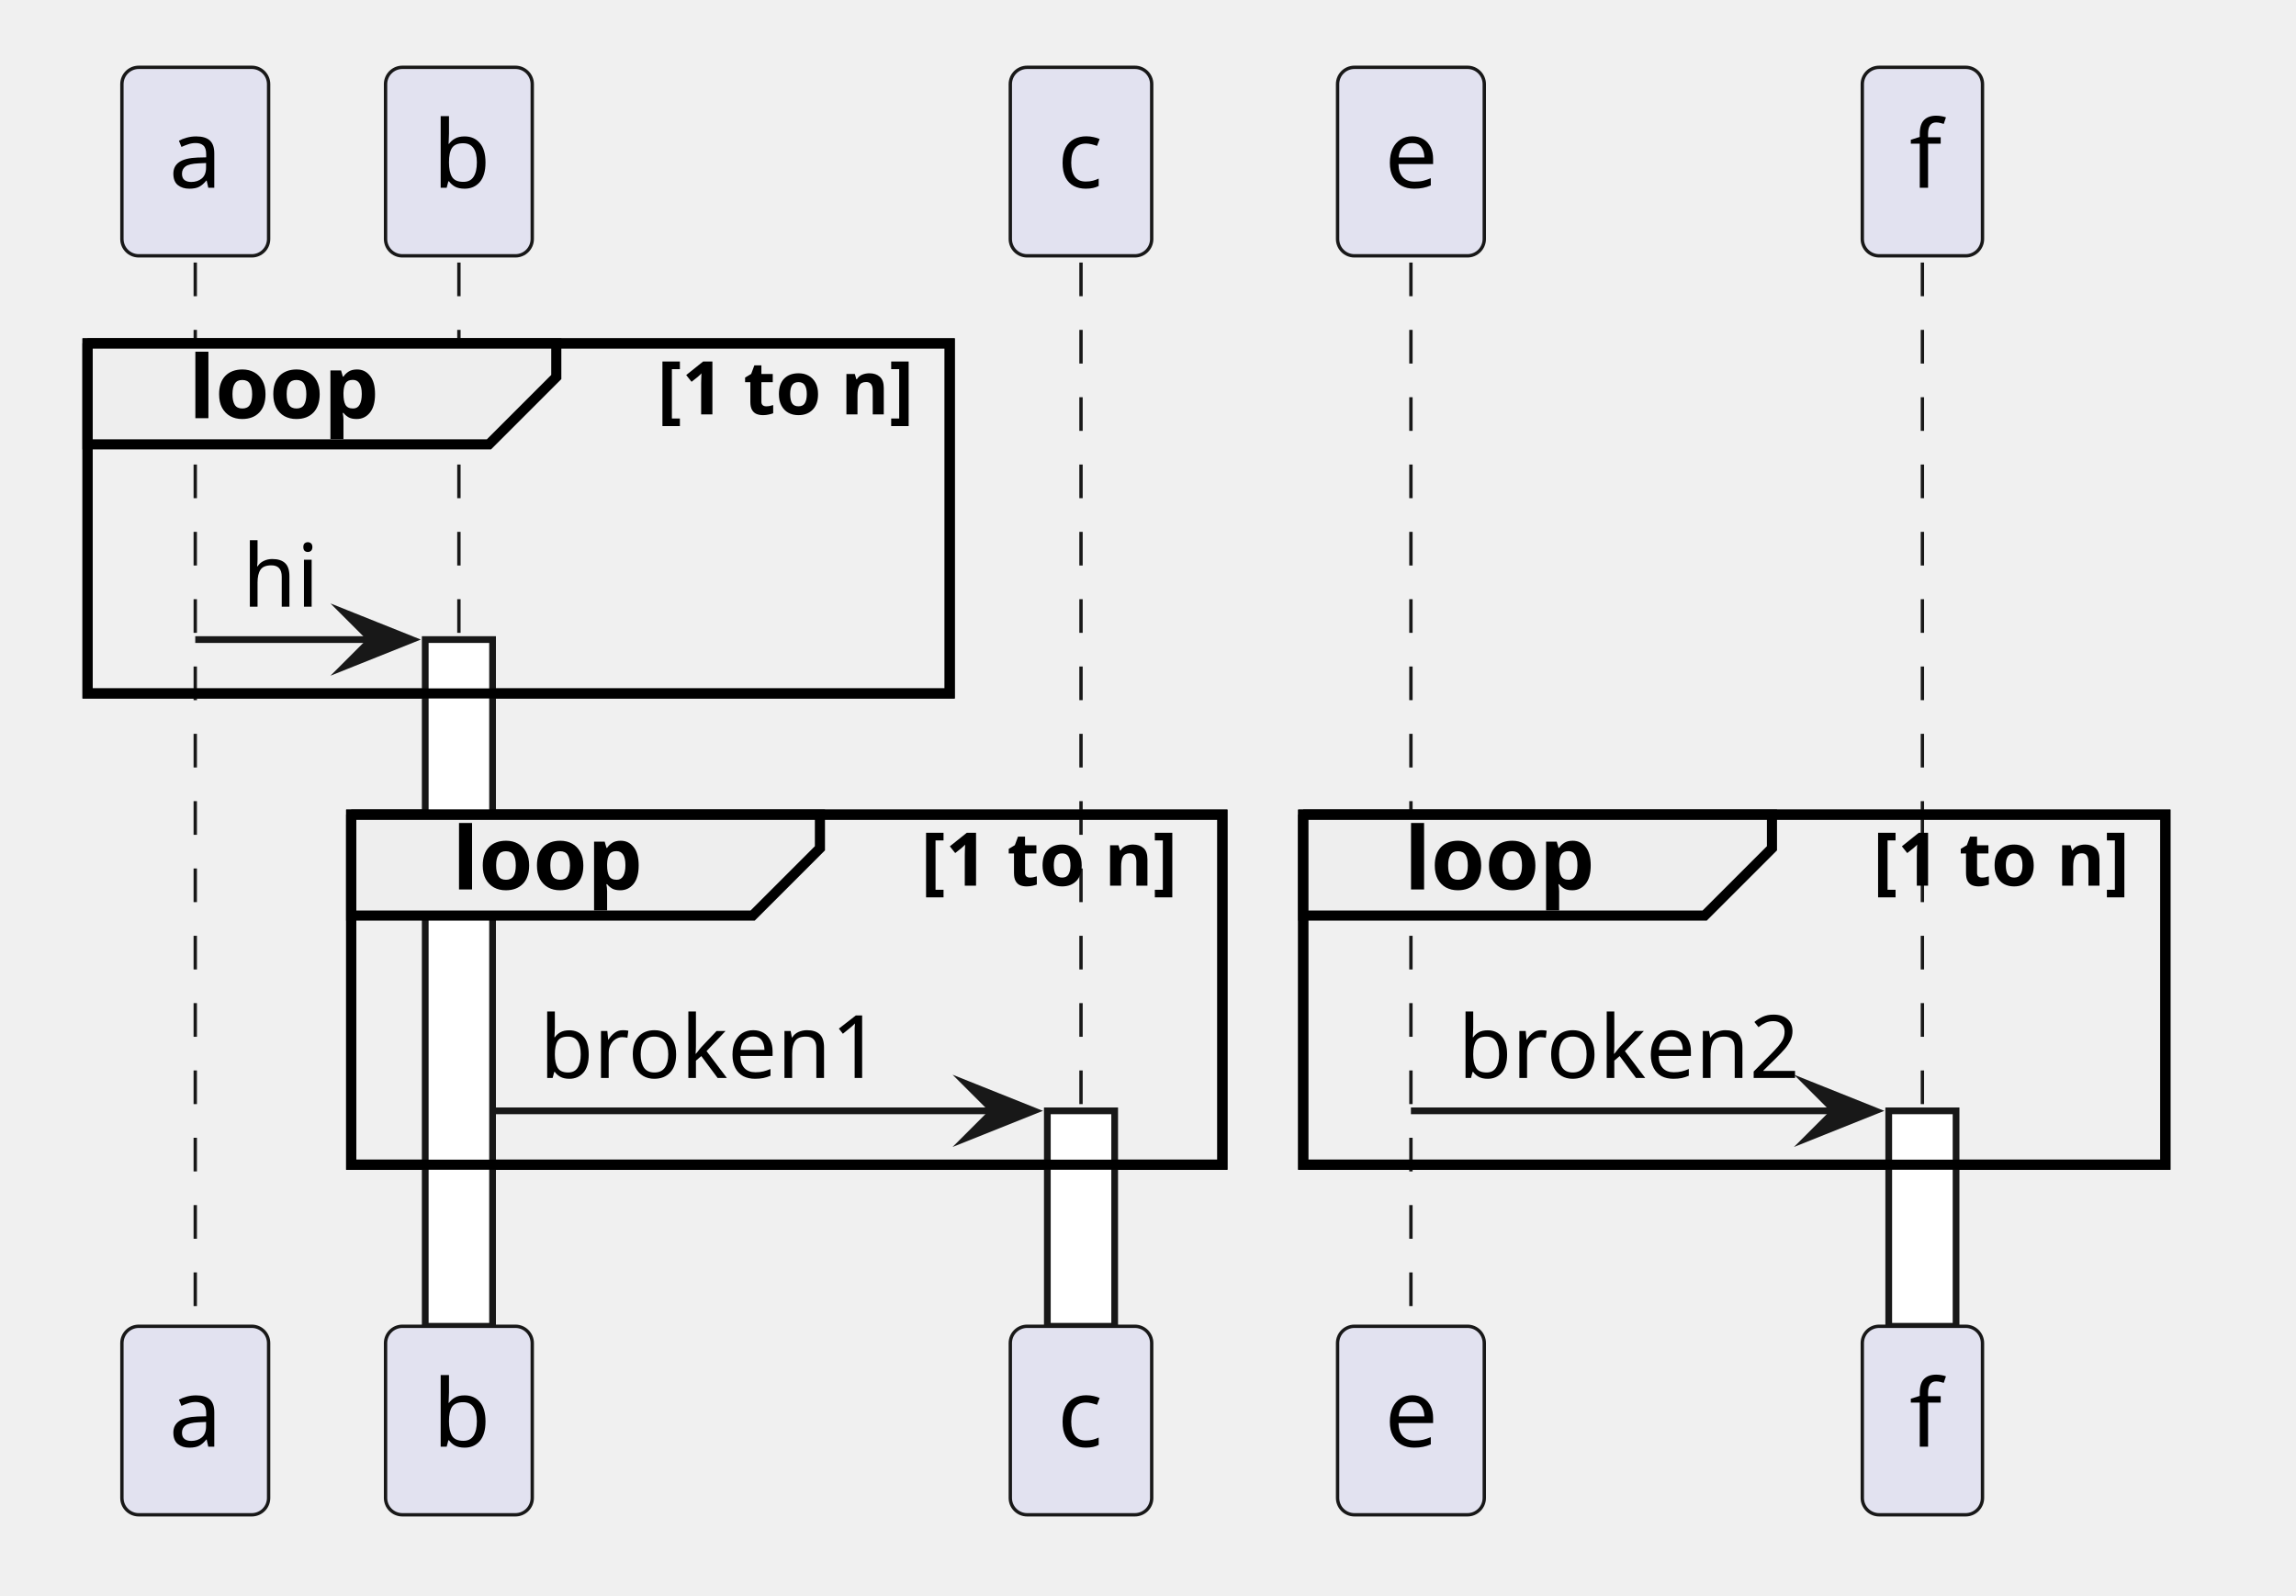
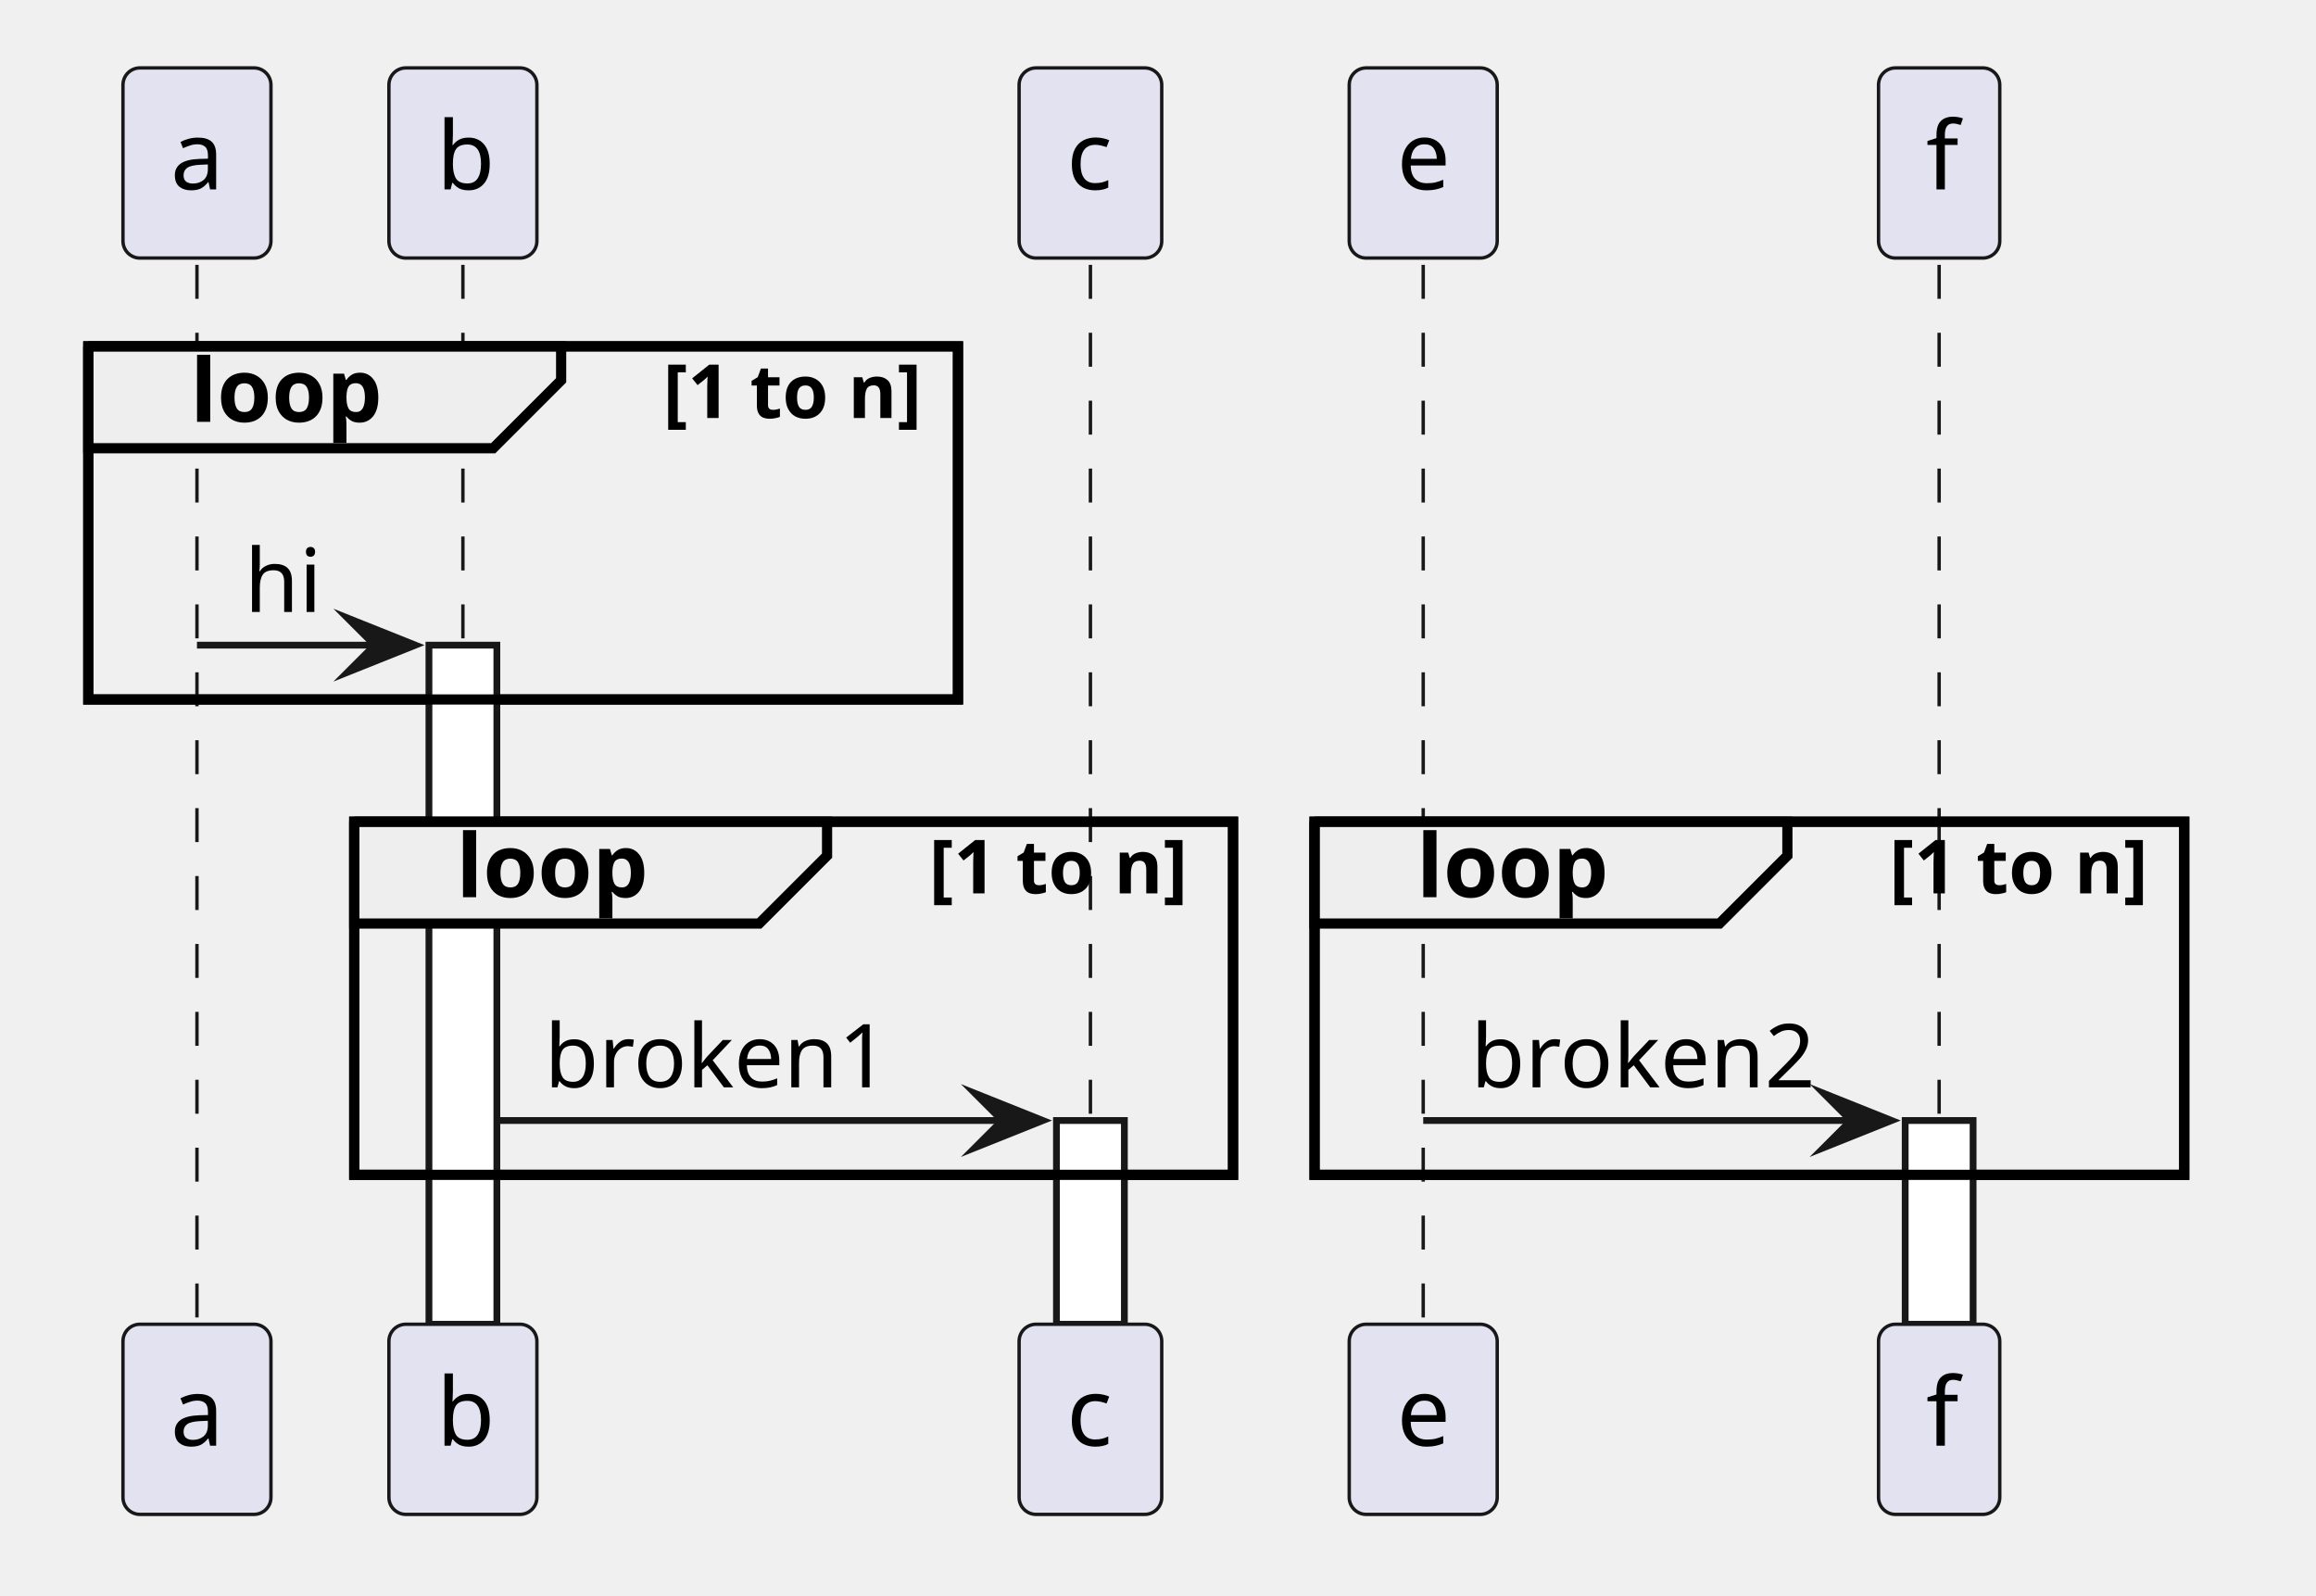
- <svg xmlns="http://www.w3.org/2000/svg" version="1.1" data-diagram-type="SEQUENCE" style="width:341px;height:237px;background:#FFFFFF;" width="341px" height="237px" viewBox="0 0 341 237" zoomAndPan="magnify" preserveAspectRatio="none" contentStyleType="text/css">
+ <svg xmlns="http://www.w3.org/2000/svg" version="1.1" data-diagram-type="SEQUENCE" style="width:341px;height:235px;background:#FFFFFF;" width="341px" height="235px" viewBox="0 0 341 235" zoomAndPan="magnify" preserveAspectRatio="none" contentStyleType="text/css">
  <defs />
  <g font-family="sans-serif" lengthAdjust="spacing">
    <rect x="13" y="51" width="128.05" height="52" fill="none" style="stroke:#000;stroke-width:1.5;" />
    <rect x="52.156" y="121" width="129.394" height="52" fill="none" style="stroke:#000;stroke-width:1.5;" />
    <rect x="193.55" y="121" width="128.05" height="52" fill="none" style="stroke:#000;stroke-width:1.5;" />
    <g>
-       <rect x="25.5" y="39" width="8" height="158" fill="#000" fill-opacity="0" />
-       <line x1="29" y1="39" x2="29" y2="197" style="stroke:#181818;stroke-width:0.5;stroke-dasharray:5,5;" />
+       <rect x="25.5" y="39" width="8" height="156" fill="#000" fill-opacity="0" />
+       <line x1="29" y1="39" x2="29" y2="195" style="stroke:#181818;stroke-width:0.5;stroke-dasharray:5,5;" />
    </g>
    <g>
-       <rect x="64.656" y="39" width="8" height="158" fill="#000" fill-opacity="0" />
-       <line x1="68.156" y1="39" x2="68.156" y2="197" style="stroke:#181818;stroke-width:0.5;stroke-dasharray:5,5;" />
+       <rect x="64.656" y="39" width="8" height="156" fill="#000" fill-opacity="0" />
+       <line x1="68.156" y1="39" x2="68.156" y2="195" style="stroke:#181818;stroke-width:0.5;stroke-dasharray:5,5;" />
    </g>
    <g>
-       <rect x="63.156" y="95" width="10" height="102" fill="#FFF" style="stroke:#181818;stroke-width:1;" />
+       <rect x="63.156" y="95" width="10" height="100" fill="#FFF" style="stroke:#181818;stroke-width:1;" />
    </g>
    <g>
-       <rect x="157.05" y="39" width="8" height="158" fill="#000" fill-opacity="0" />
-       <line x1="160.55" y1="39" x2="160.55" y2="197" style="stroke:#181818;stroke-width:0.5;stroke-dasharray:5,5;" />
+       <rect x="157.05" y="39" width="8" height="156" fill="#000" fill-opacity="0" />
+       <line x1="160.55" y1="39" x2="160.55" y2="195" style="stroke:#181818;stroke-width:0.5;stroke-dasharray:5,5;" />
    </g>
    <g>
-       <rect x="155.55" y="165" width="10" height="32" fill="#FFF" style="stroke:#181818;stroke-width:1;" />
+       <rect x="155.55" y="165" width="10" height="30" fill="#FFF" style="stroke:#181818;stroke-width:1;" />
    </g>
    <g>
-       <rect x="206.05" y="39" width="8" height="158" fill="#000" fill-opacity="0" />
-       <line x1="209.55" y1="39" x2="209.55" y2="197" style="stroke:#181818;stroke-width:0.5;stroke-dasharray:5,5;" />
+       <rect x="206.05" y="39" width="8" height="156" fill="#000" fill-opacity="0" />
+       <line x1="209.55" y1="39" x2="209.55" y2="195" style="stroke:#181818;stroke-width:0.5;stroke-dasharray:5,5;" />
    </g>
    <g>
-       <rect x="282.013" y="39" width="8" height="158" fill="#000" fill-opacity="0" />
-       <line x1="285.513" y1="39" x2="285.513" y2="197" style="stroke:#181818;stroke-width:0.5;stroke-dasharray:5,5;" />
+       <rect x="282.013" y="39" width="8" height="156" fill="#000" fill-opacity="0" />
+       <line x1="285.513" y1="39" x2="285.513" y2="195" style="stroke:#181818;stroke-width:0.5;stroke-dasharray:5,5;" />
    </g>
    <g>
-       <rect x="280.513" y="165" width="10" height="32" fill="#FFF" style="stroke:#181818;stroke-width:1;" />
+       <rect x="280.513" y="165" width="10" height="30" fill="#FFF" style="stroke:#181818;stroke-width:1;" />
    </g>
    <rect x="18.106" y="10" width="21.788" height="28" fill="#E2E2F0" rx="2.5" ry="2.5" style="stroke:#181818;stroke-width:0.5;" />
    <text x="25.106" y="27.889" fill="#000" font-size="14">a</text>
-     <rect x="57.262" y="10" width="21.788" height="28" fill="#E2E2F0" rx="2.5" ry="2.5" style="stroke:#181818;stroke-width:0.5;" />
-     <text x="64.262" y="27.889" fill="#000" font-size="14">b</text>
+     <rect x="57.263" y="10" width="21.788" height="28" fill="#E2E2F0" rx="2.5" ry="2.5" style="stroke:#181818;stroke-width:0.5;" />
+     <text x="64.263" y="27.889" fill="#000" font-size="14">b</text>
    <rect x="150.05" y="10" width="21" height="28" fill="#E2E2F0" rx="2.5" ry="2.5" style="stroke:#181818;stroke-width:0.5;" />
    <text x="157.05" y="27.889" fill="#000" font-size="14">c</text>
    <rect x="198.656" y="10" width="21.788" height="28" fill="#E2E2F0" rx="2.5" ry="2.5" style="stroke:#181818;stroke-width:0.5;" />
    <text x="205.656" y="27.889" fill="#000" font-size="14">e</text>
    <rect x="276.588" y="10" width="17.85" height="28" fill="#E2E2F0" rx="2.5" ry="2.5" style="stroke:#181818;stroke-width:0.5;" />
    <text x="283.588" y="27.889" fill="#000" font-size="14">f</text>
-     <rect x="18.106" y="197" width="21.788" height="28" fill="#E2E2F0" rx="2.5" ry="2.5" style="stroke:#181818;stroke-width:0.5;" />
-     <text x="25.106" y="214.889" fill="#000" font-size="14">a</text>
-     <rect x="57.262" y="197" width="21.788" height="28" fill="#E2E2F0" rx="2.5" ry="2.5" style="stroke:#181818;stroke-width:0.5;" />
-     <text x="64.262" y="214.889" fill="#000" font-size="14">b</text>
-     <rect x="150.05" y="197" width="21" height="28" fill="#E2E2F0" rx="2.5" ry="2.5" style="stroke:#181818;stroke-width:0.5;" />
-     <text x="157.05" y="214.889" fill="#000" font-size="14">c</text>
-     <rect x="198.656" y="197" width="21.788" height="28" fill="#E2E2F0" rx="2.5" ry="2.5" style="stroke:#181818;stroke-width:0.5;" />
-     <text x="205.656" y="214.889" fill="#000" font-size="14">e</text>
-     <rect x="276.588" y="197" width="17.85" height="28" fill="#E2E2F0" rx="2.5" ry="2.5" style="stroke:#181818;stroke-width:0.5;" />
-     <text x="283.588" y="214.889" fill="#000" font-size="14">f</text>
+     <rect x="18.106" y="195" width="21.788" height="28" fill="#E2E2F0" rx="2.5" ry="2.5" style="stroke:#181818;stroke-width:0.5;" />
+     <text x="25.106" y="212.889" fill="#000" font-size="14">a</text>
+     <rect x="57.263" y="195" width="21.788" height="28" fill="#E2E2F0" rx="2.5" ry="2.5" style="stroke:#181818;stroke-width:0.5;" />
+     <text x="64.263" y="212.889" fill="#000" font-size="14">b</text>
+     <rect x="150.05" y="195" width="21" height="28" fill="#E2E2F0" rx="2.5" ry="2.5" style="stroke:#181818;stroke-width:0.5;" />
+     <text x="157.05" y="212.889" fill="#000" font-size="14">c</text>
+     <rect x="198.656" y="195" width="21.788" height="28" fill="#E2E2F0" rx="2.5" ry="2.5" style="stroke:#181818;stroke-width:0.5;" />
+     <text x="205.656" y="212.889" fill="#000" font-size="14">e</text>
+     <rect x="276.588" y="195" width="17.85" height="28" fill="#E2E2F0" rx="2.5" ry="2.5" style="stroke:#181818;stroke-width:0.5;" />
+     <text x="283.588" y="212.889" fill="#000" font-size="14">f</text>
    <path d="M13,51 L82.619,51 L82.619,56 L72.619,66 L13,66 L13,51" fill="#EEE" style="stroke:#000;stroke-width:1.5;" />
    <rect x="13" y="51" width="128.05" height="52" fill="none" style="stroke:#000;stroke-width:1.5;" />
    <text x="28" y="62.111" fill="#000" font-size="13" textLength="24.619" font-weight="700">loop</text>
    <text x="97.619" y="61.556" fill="#000" font-size="11" textLength="27.431" font-weight="700">[1 to n]</text>
    <polygon points="51.156,91,61.156,95,51.156,99,55.156,95" fill="#181818" style="stroke:#181818;stroke-width:1;stroke-linejoin:miter;stroke-miterlimit:10;" />
    <line x1="29" y1="95" x2="57.156" y2="95" style="stroke:#181818;stroke-width:1;" />
    <text x="36" y="90.111" fill="#000" font-size="13" textLength="10.156">hi</text>
    <path d="M52.156,121 L121.775,121 L121.775,126 L111.775,136 L52.156,136 L52.156,121" fill="#EEE" style="stroke:#000;stroke-width:1.5;" />
    <rect x="52.156" y="121" width="129.394" height="52" fill="none" style="stroke:#000;stroke-width:1.5;" />
    <text x="67.156" y="132.111" fill="#000" font-size="13" textLength="24.619" font-weight="700">loop</text>
    <text x="136.775" y="131.556" fill="#000" font-size="11" textLength="27.431" font-weight="700">[1 to n]</text>
    <polygon points="143.55,161,153.55,165,143.55,169,147.55,165" fill="#181818" style="stroke:#181818;stroke-width:1;stroke-linejoin:miter;stroke-miterlimit:10;" />
    <line x1="73.156" y1="165" x2="149.55" y2="165" style="stroke:#181818;stroke-width:1;" />
    <text x="80.156" y="160.111" fill="#000" font-size="13" textLength="46.963">broken1</text>
    <path d="M193.55,121 L263.169,121 L263.169,126 L253.169,136 L193.55,136 L193.55,121" fill="#EEE" style="stroke:#000;stroke-width:1.5;" />
    <rect x="193.55" y="121" width="128.05" height="52" fill="none" style="stroke:#000;stroke-width:1.5;" />
    <text x="208.55" y="132.111" fill="#000" font-size="13" textLength="24.619" font-weight="700">loop</text>
    <text x="278.169" y="131.556" fill="#000" font-size="11" textLength="27.431" font-weight="700">[1 to n]</text>
    <polygon points="268.513,161,278.513,165,268.513,169,272.513,165" fill="#181818" style="stroke:#181818;stroke-width:1;stroke-linejoin:miter;stroke-miterlimit:10;" />
    <line x1="209.55" y1="165" x2="274.513" y2="165" style="stroke:#181818;stroke-width:1;" />
    <text x="216.55" y="160.111" fill="#000" font-size="13" textLength="46.963">broken2</text>
  </g>
</svg>
